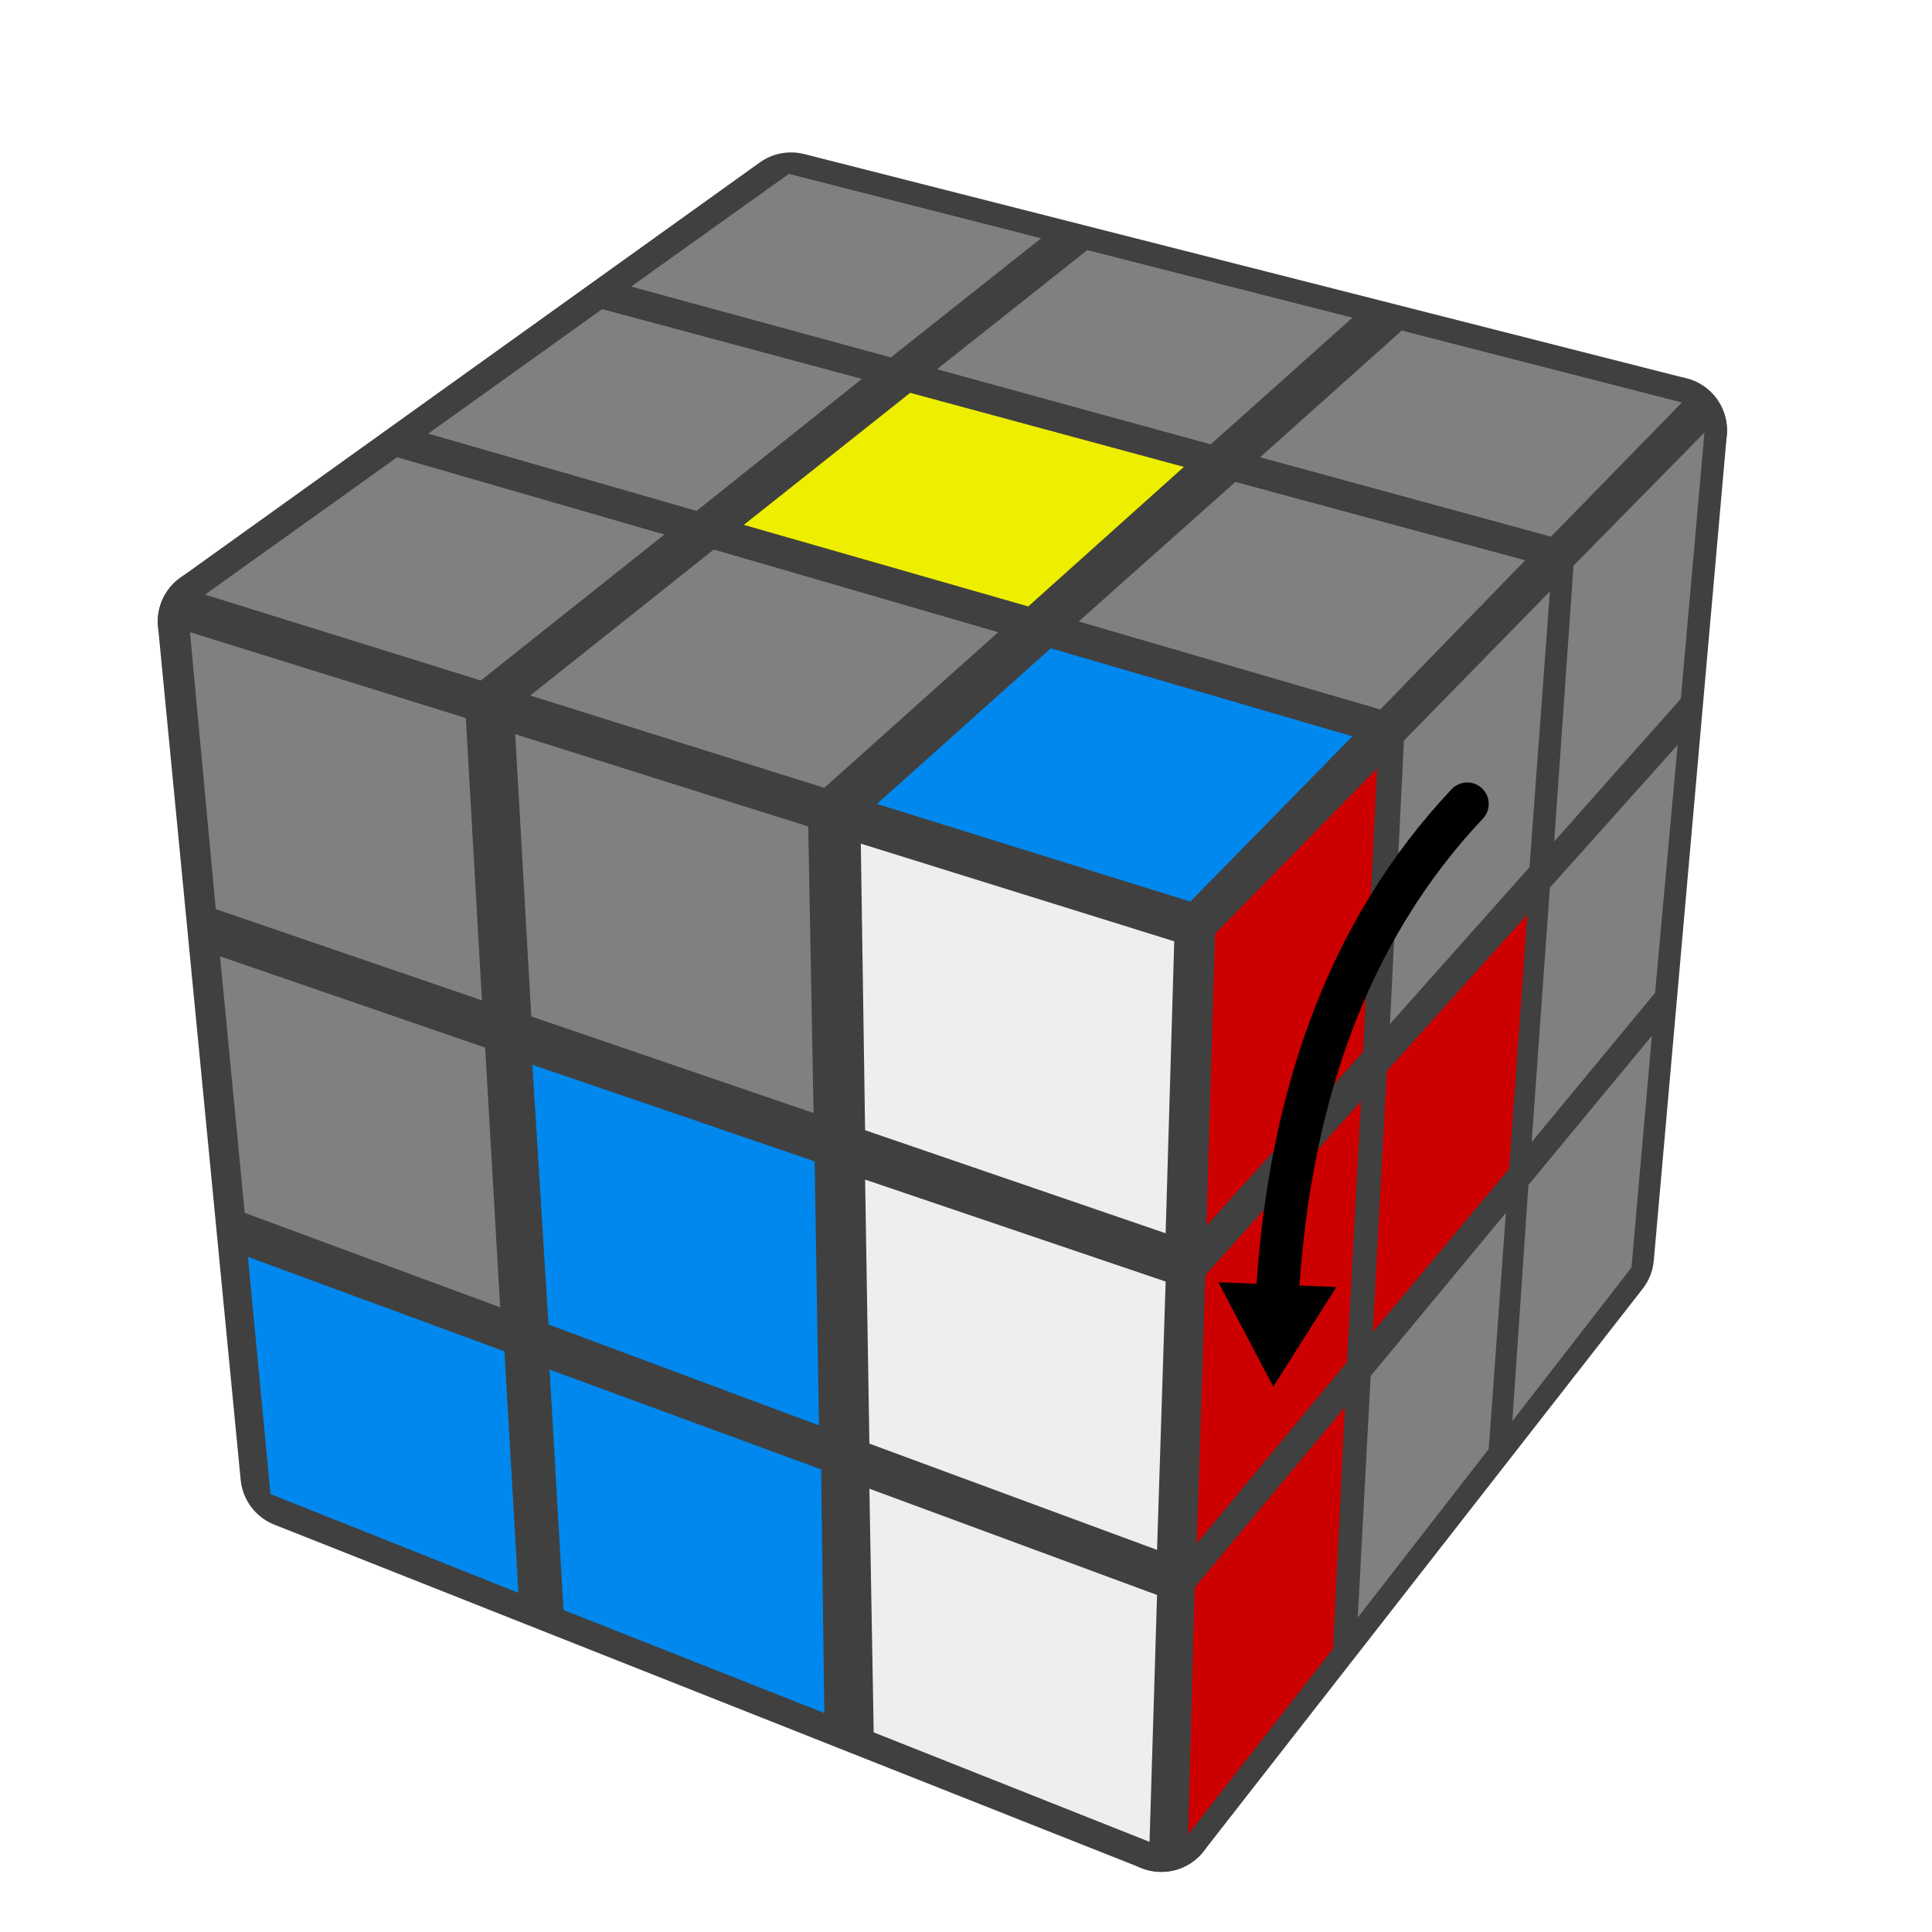
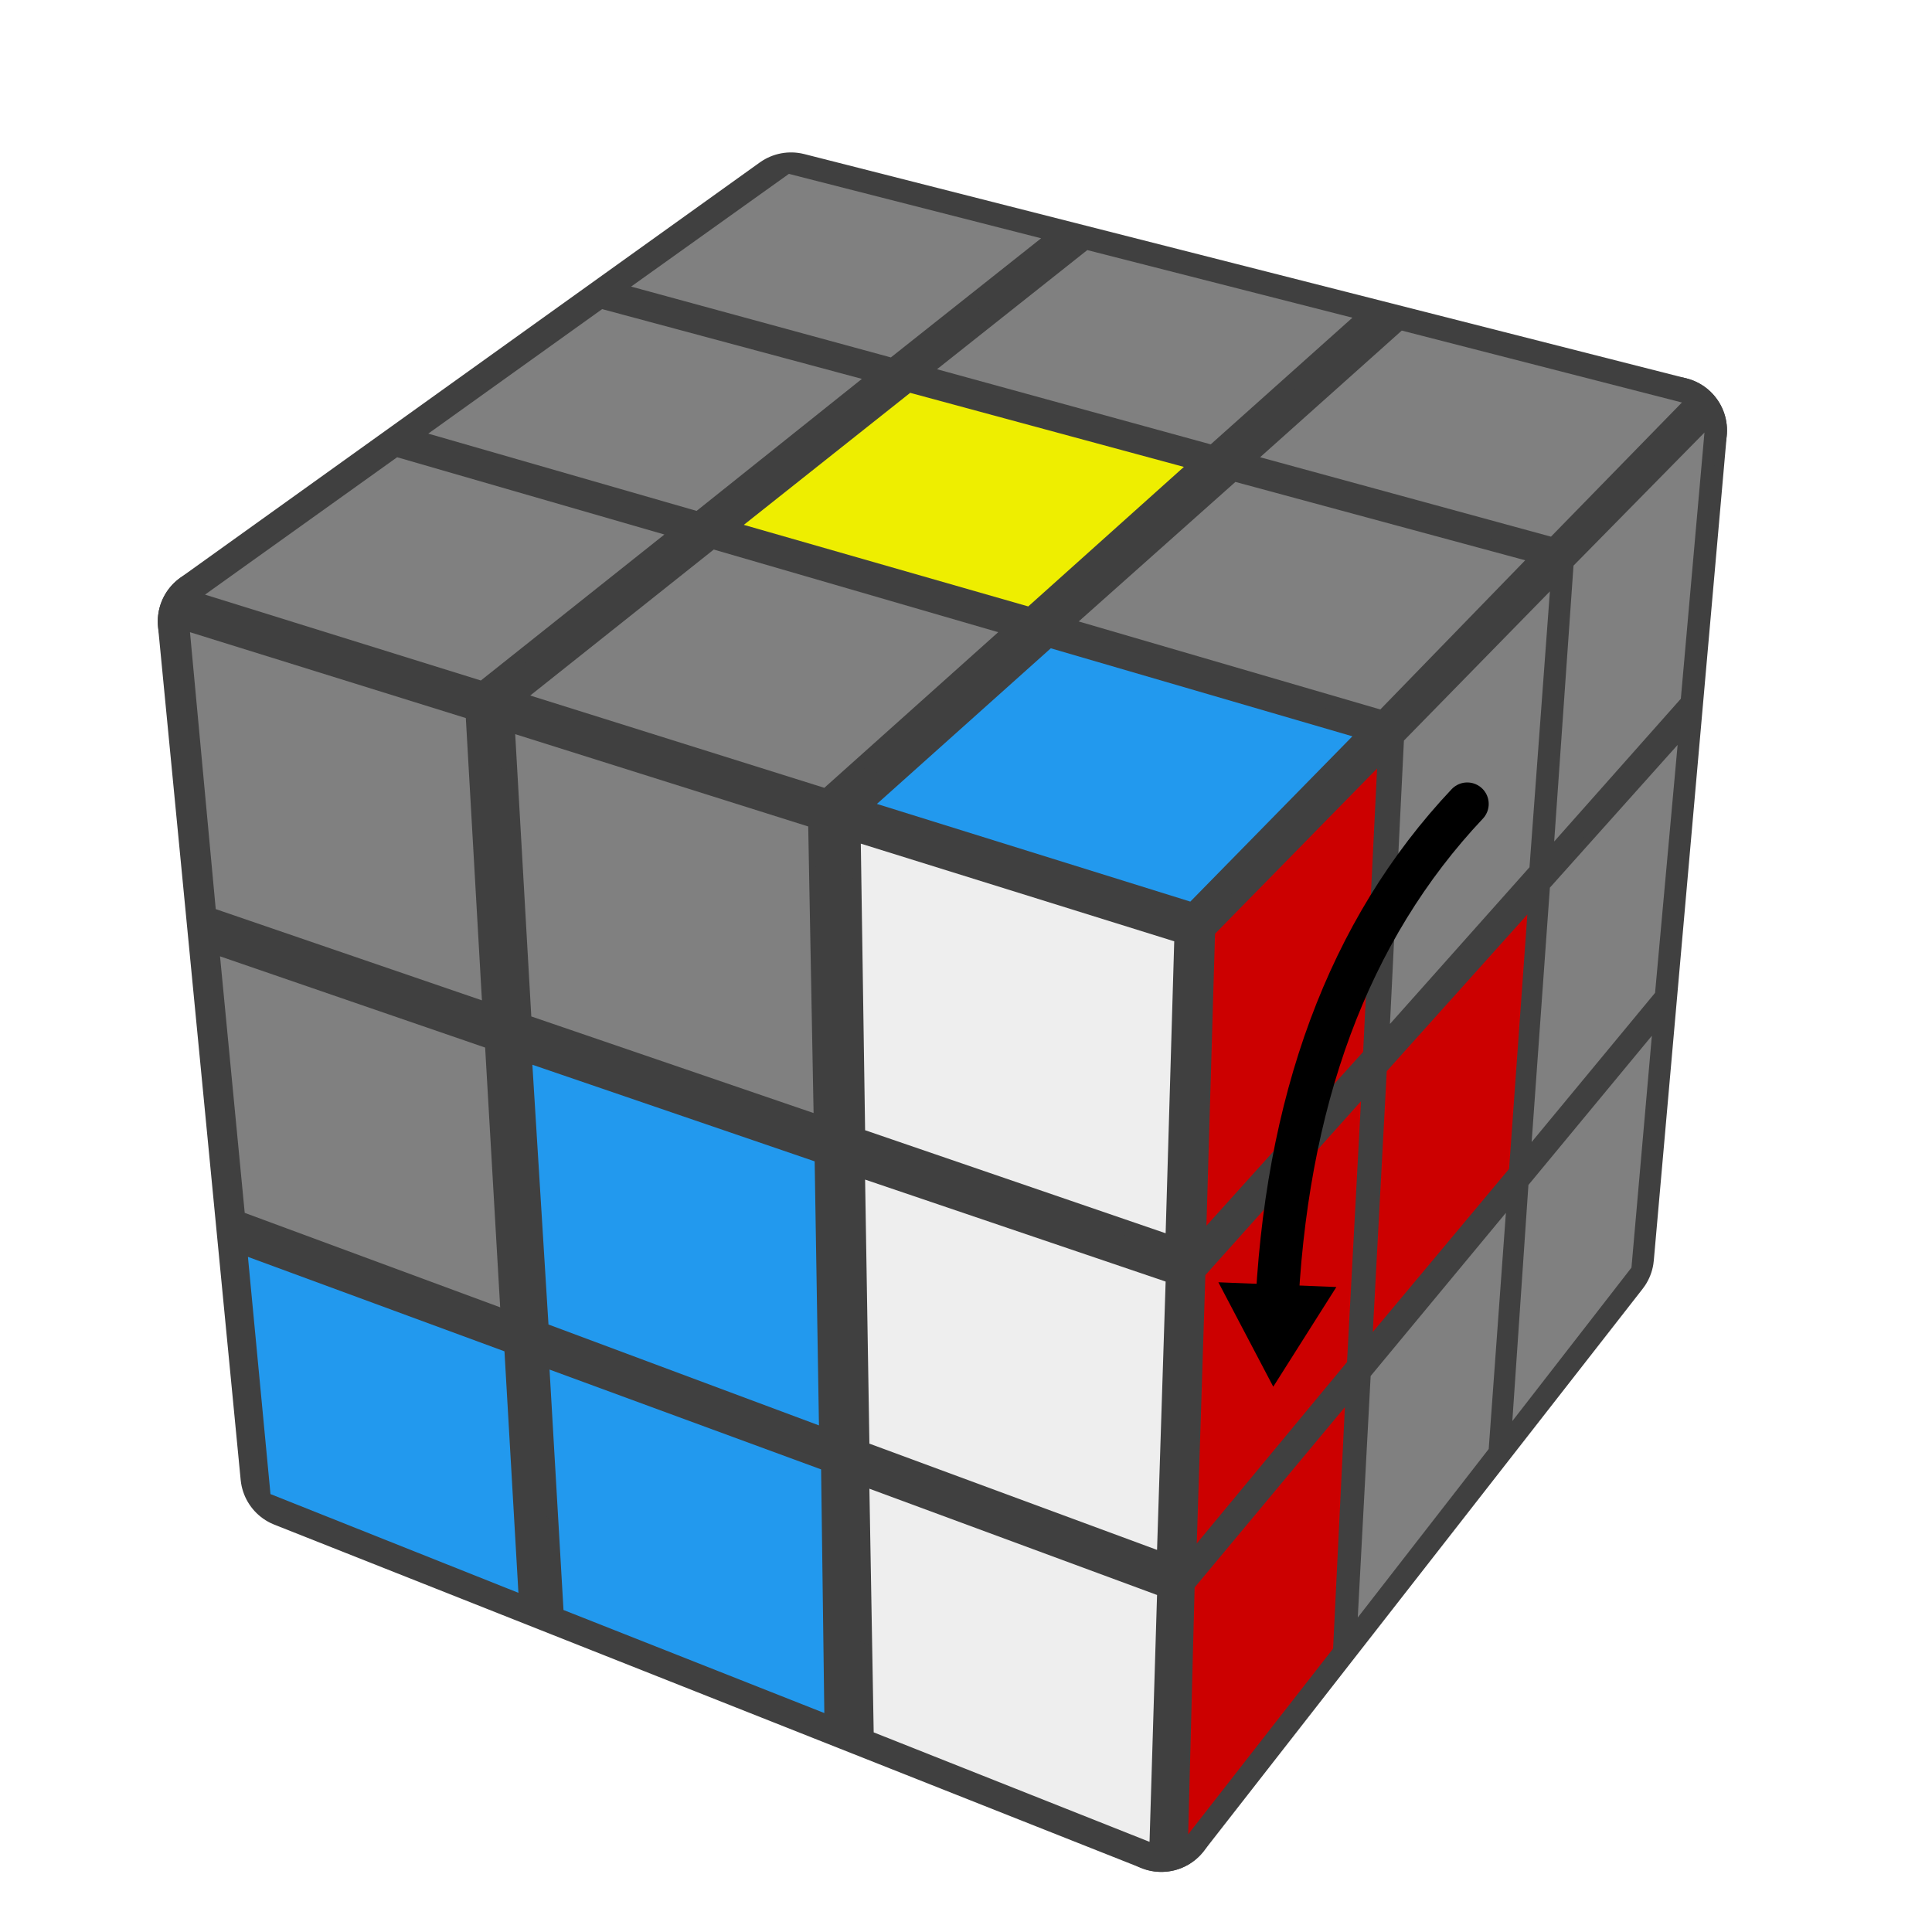
<svg xmlns="http://www.w3.org/2000/svg" version="1.1" width="640" height="640" viewBox="-0.9 -0.9 1.8 1.8">
  <g style="stroke-width:0.1;stroke-linejoin:round;opacity:1">
    <polygon fill="#404040" stroke="#404040" points="0.207,-0.037 0.659,-0.499 0.591,0.27 0.182,0.794" />
    <polygon fill="#404040" stroke="#404040" points="-0.163,-0.708 0.659,-0.499 0.207,-0.037 -0.703,-0.321" />
    <polygon fill="#404040" stroke="#404040" points="-0.703,-0.321 0.207,-0.037 0.182,0.794 -0.626,0.474" />
  </g>
  <g style="opacity:1;stroke-opacity:0.5;stroke-width:0;stroke-linejoin:round">
    <polygon fill="#cc0000" stroke="#404040" points="0.232,-0.03 0.383,-0.184 0.37,0.08 0.224,0.242" />
    <polygon fill="#808080" stroke="#404040" points="0.408,-0.21 0.544,-0.349 0.525,-0.092 0.395,0.054" />
    <polygon fill="#808080" stroke="#404040" points="0.566,-0.373 0.688,-0.497 0.666,-0.249 0.548,-0.116" />
    <polygon fill="#cc0000" stroke="#404040" points="0.223,0.288 0.368,0.126 0.355,0.369 0.215,0.538" />
    <polygon fill="#cc0000" stroke="#404040" points="0.392,0.098 0.523,-0.048 0.506,0.189 0.379,0.341" />
    <polygon fill="#808080" stroke="#404040" points="0.544,-0.073 0.663,-0.206 0.642,0.025 0.527,0.164" />
    <polygon fill="#cc0000" stroke="#404040" points="0.213,0.579 0.353,0.411 0.342,0.636 0.207,0.809" />
    <polygon fill="#808080" stroke="#404040" points="0.377,0.382 0.503,0.23 0.487,0.45 0.365,0.607" />
    <polygon fill="#808080" stroke="#404040" points="0.524,0.204 0.639,0.065 0.62,0.281 0.509,0.424" />
    <polygon fill="#808080" stroke="#404040" points="-0.165,-0.738 0.07,-0.678 -0.07,-0.567 -0.312,-0.633" />
    <polygon fill="#808080" stroke="#404040" points="0.113,-0.667 0.36,-0.604 0.228,-0.486 -0.027,-0.556" />
    <polygon fill="#808080" stroke="#404040" points="0.406,-0.592 0.667,-0.525 0.545,-0.4 0.274,-0.474" />
    <polygon fill="#808080" stroke="#404040" points="-0.339,-0.612 -0.097,-0.547 -0.251,-0.424 -0.501,-0.496" />
    <polygon fill="#eeee00" stroke="#404040" points="-0.052,-0.534 0.203,-0.465 0.058,-0.335 -0.207,-0.411" />
    <polygon fill="#808080" stroke="#404040" points="0.251,-0.451 0.521,-0.378 0.386,-0.239 0.105,-0.321" />
    <polygon fill="#808080" stroke="#404040" points="-0.53,-0.474 -0.281,-0.402 -0.452,-0.266 -0.709,-0.346" />
    <polygon fill="#808080" stroke="#404040" points="-0.235,-0.388 0.03,-0.311 -0.132,-0.166 -0.406,-0.252" />
-     <polygon fill="#0088ee" stroke="#404040" points="0.079,-0.296 0.36,-0.214 0.209,-0.06 -0.083,-0.151" />
+     <polygon fill="#2299ee" stroke="#404040" points="0.079,-0.296 0.36,-0.214 0.209,-0.06 -0.083,-0.151" />
    <polygon fill="#808080" stroke="#404040" points="-0.723,-0.311 -0.466,-0.231 -0.451,0.032 -0.699,-0.053" />
    <polygon fill="#808080" stroke="#404040" points="-0.42,-0.216 -0.147,-0.13 -0.142,0.137 -0.405,0.047" />
    <polygon fill="#eeeeee" stroke="#404040" points="-0.098,-0.114 0.194,-0.023 0.186,0.249 -0.094,0.153" />
    <polygon fill="#808080" stroke="#404040" points="-0.695,-0.009 -0.448,0.076 -0.434,0.318 -0.672,0.23" />
-     <polygon fill="#0088ee" stroke="#404040" points="-0.404,0.092 -0.141,0.182 -0.137,0.428 -0.389,0.334" />
+     <polygon fill="#2299ee" stroke="#404040" points="-0.404,0.092 -0.141,0.182 -0.137,0.428 -0.389,0.334" />
    <polygon fill="#eeeeee" stroke="#404040" points="-0.094,0.199 0.186,0.294 0.178,0.544 -0.09,0.445" />
-     <polygon fill="#0088ee" stroke="#404040" points="-0.669,0.271 -0.43,0.359 -0.417,0.584 -0.648,0.492" />
-     <polygon fill="#0088ee" stroke="#404040" points="-0.388,0.376 -0.135,0.469 -0.132,0.696 -0.375,0.6" />
+     <polygon fill="#2299ee" stroke="#404040" points="-0.669,0.271 -0.43,0.359 -0.417,0.584 -0.648,0.492" />
+     <polygon fill="#2299ee" stroke="#404040" points="-0.388,0.376 -0.135,0.469 -0.132,0.696 -0.375,0.6" />
    <polygon fill="#eeeeee" stroke="#404040" points="-0.09,0.487 0.178,0.586 0.171,0.816 -0.086,0.714" />
  </g>
  <g style="opacity:1;stroke-opacity:1;stroke-width:0.04;stroke-linecap:round">
    <path d="M 0.467,-0.151 Q 0.301,0.025 0.289,0.329" style="fill:none;stroke:#000000;stroke-opacity:1" />
    <path transform=" translate(0.2888217,0.3285345) scale(0.011) rotate(92.30317)" d="M 5.77,0.0 L -2.88,5.0 L -2.88,-5.0 L 5.77,0.0 z" style="fill:#000000;stroke-width:0;stroke-linejoin:round" />
  </g>
</svg>
